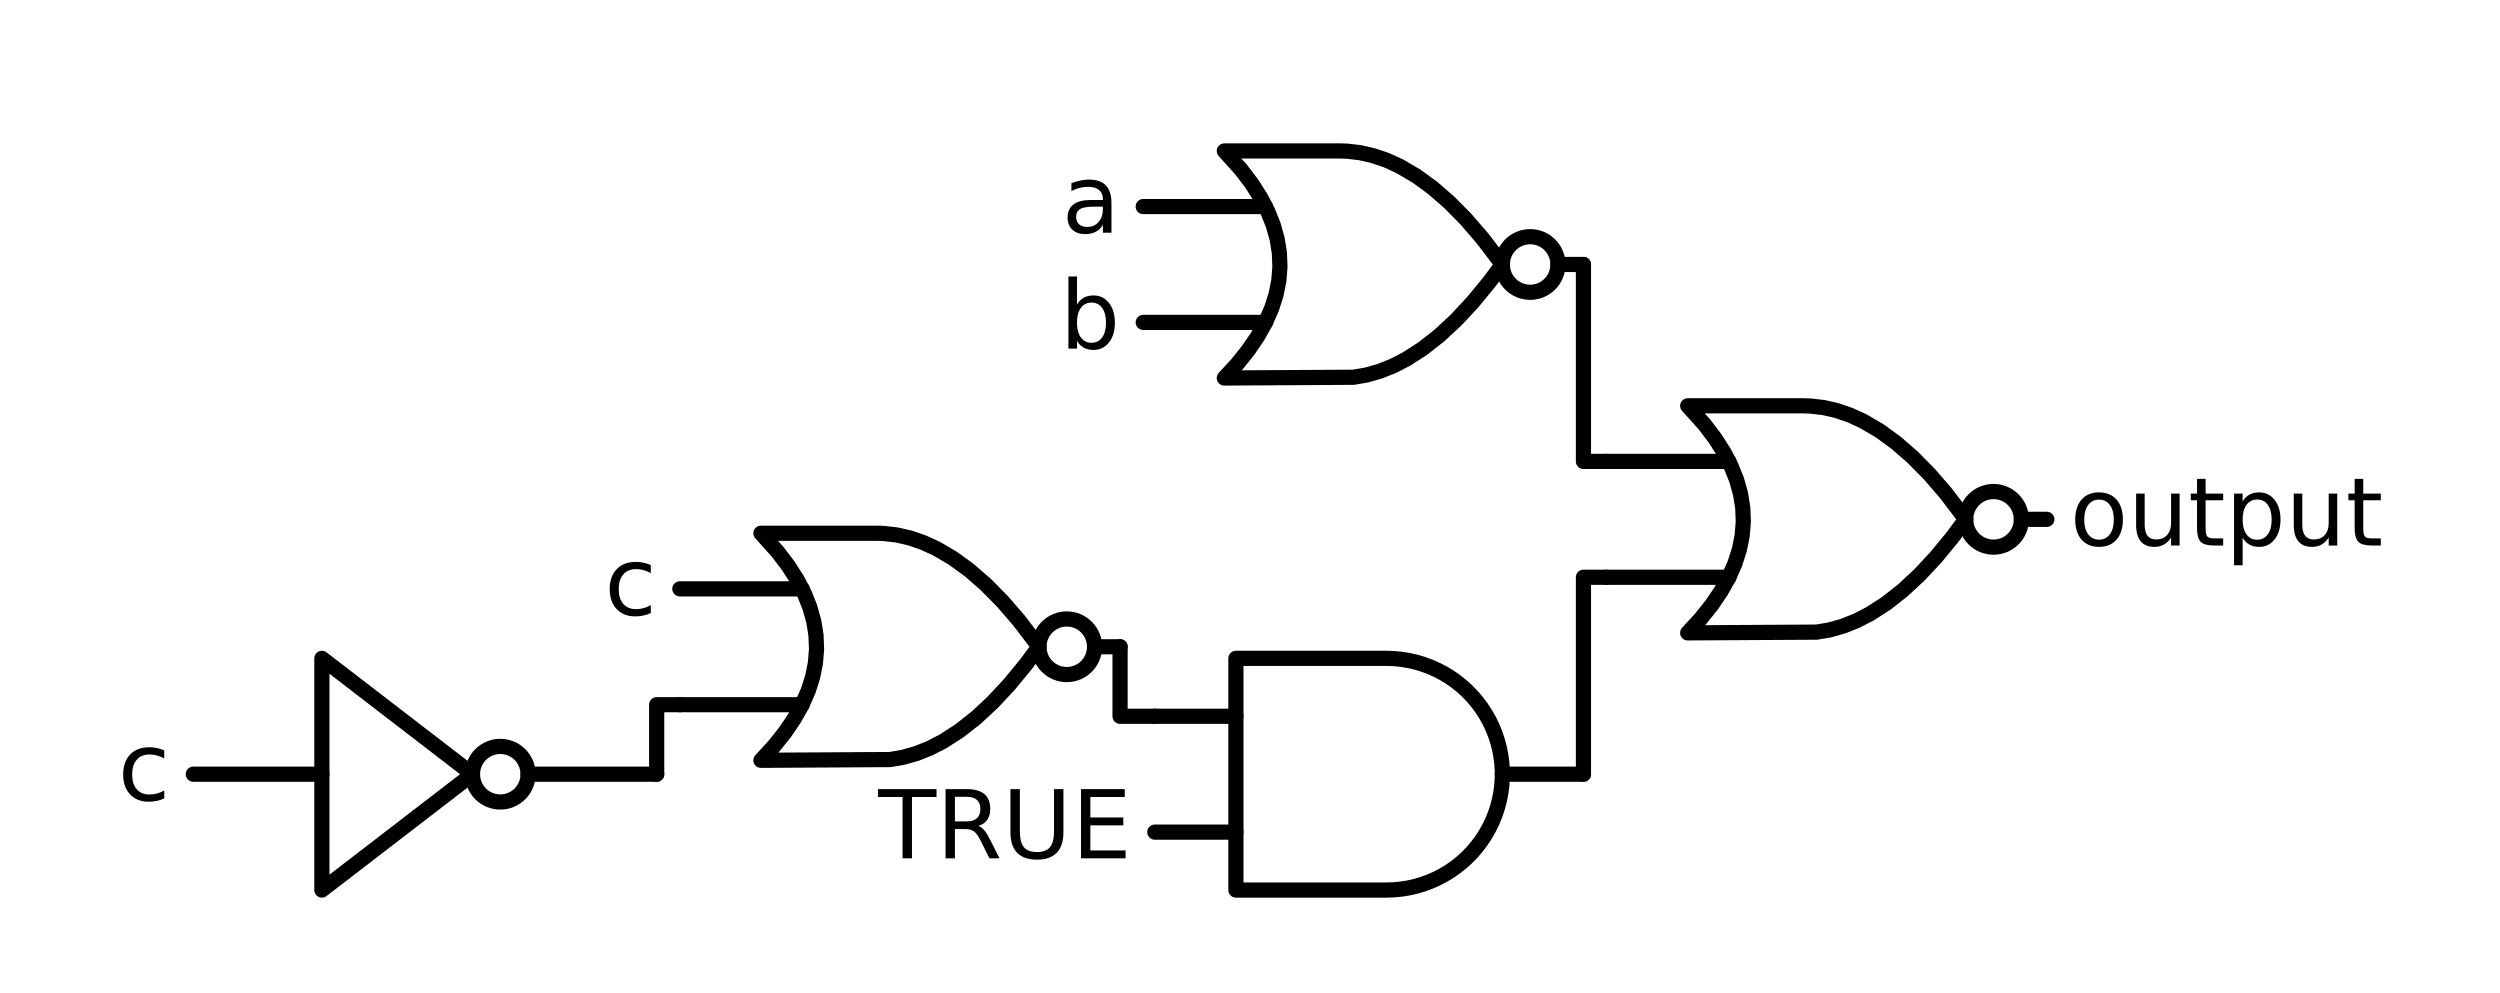
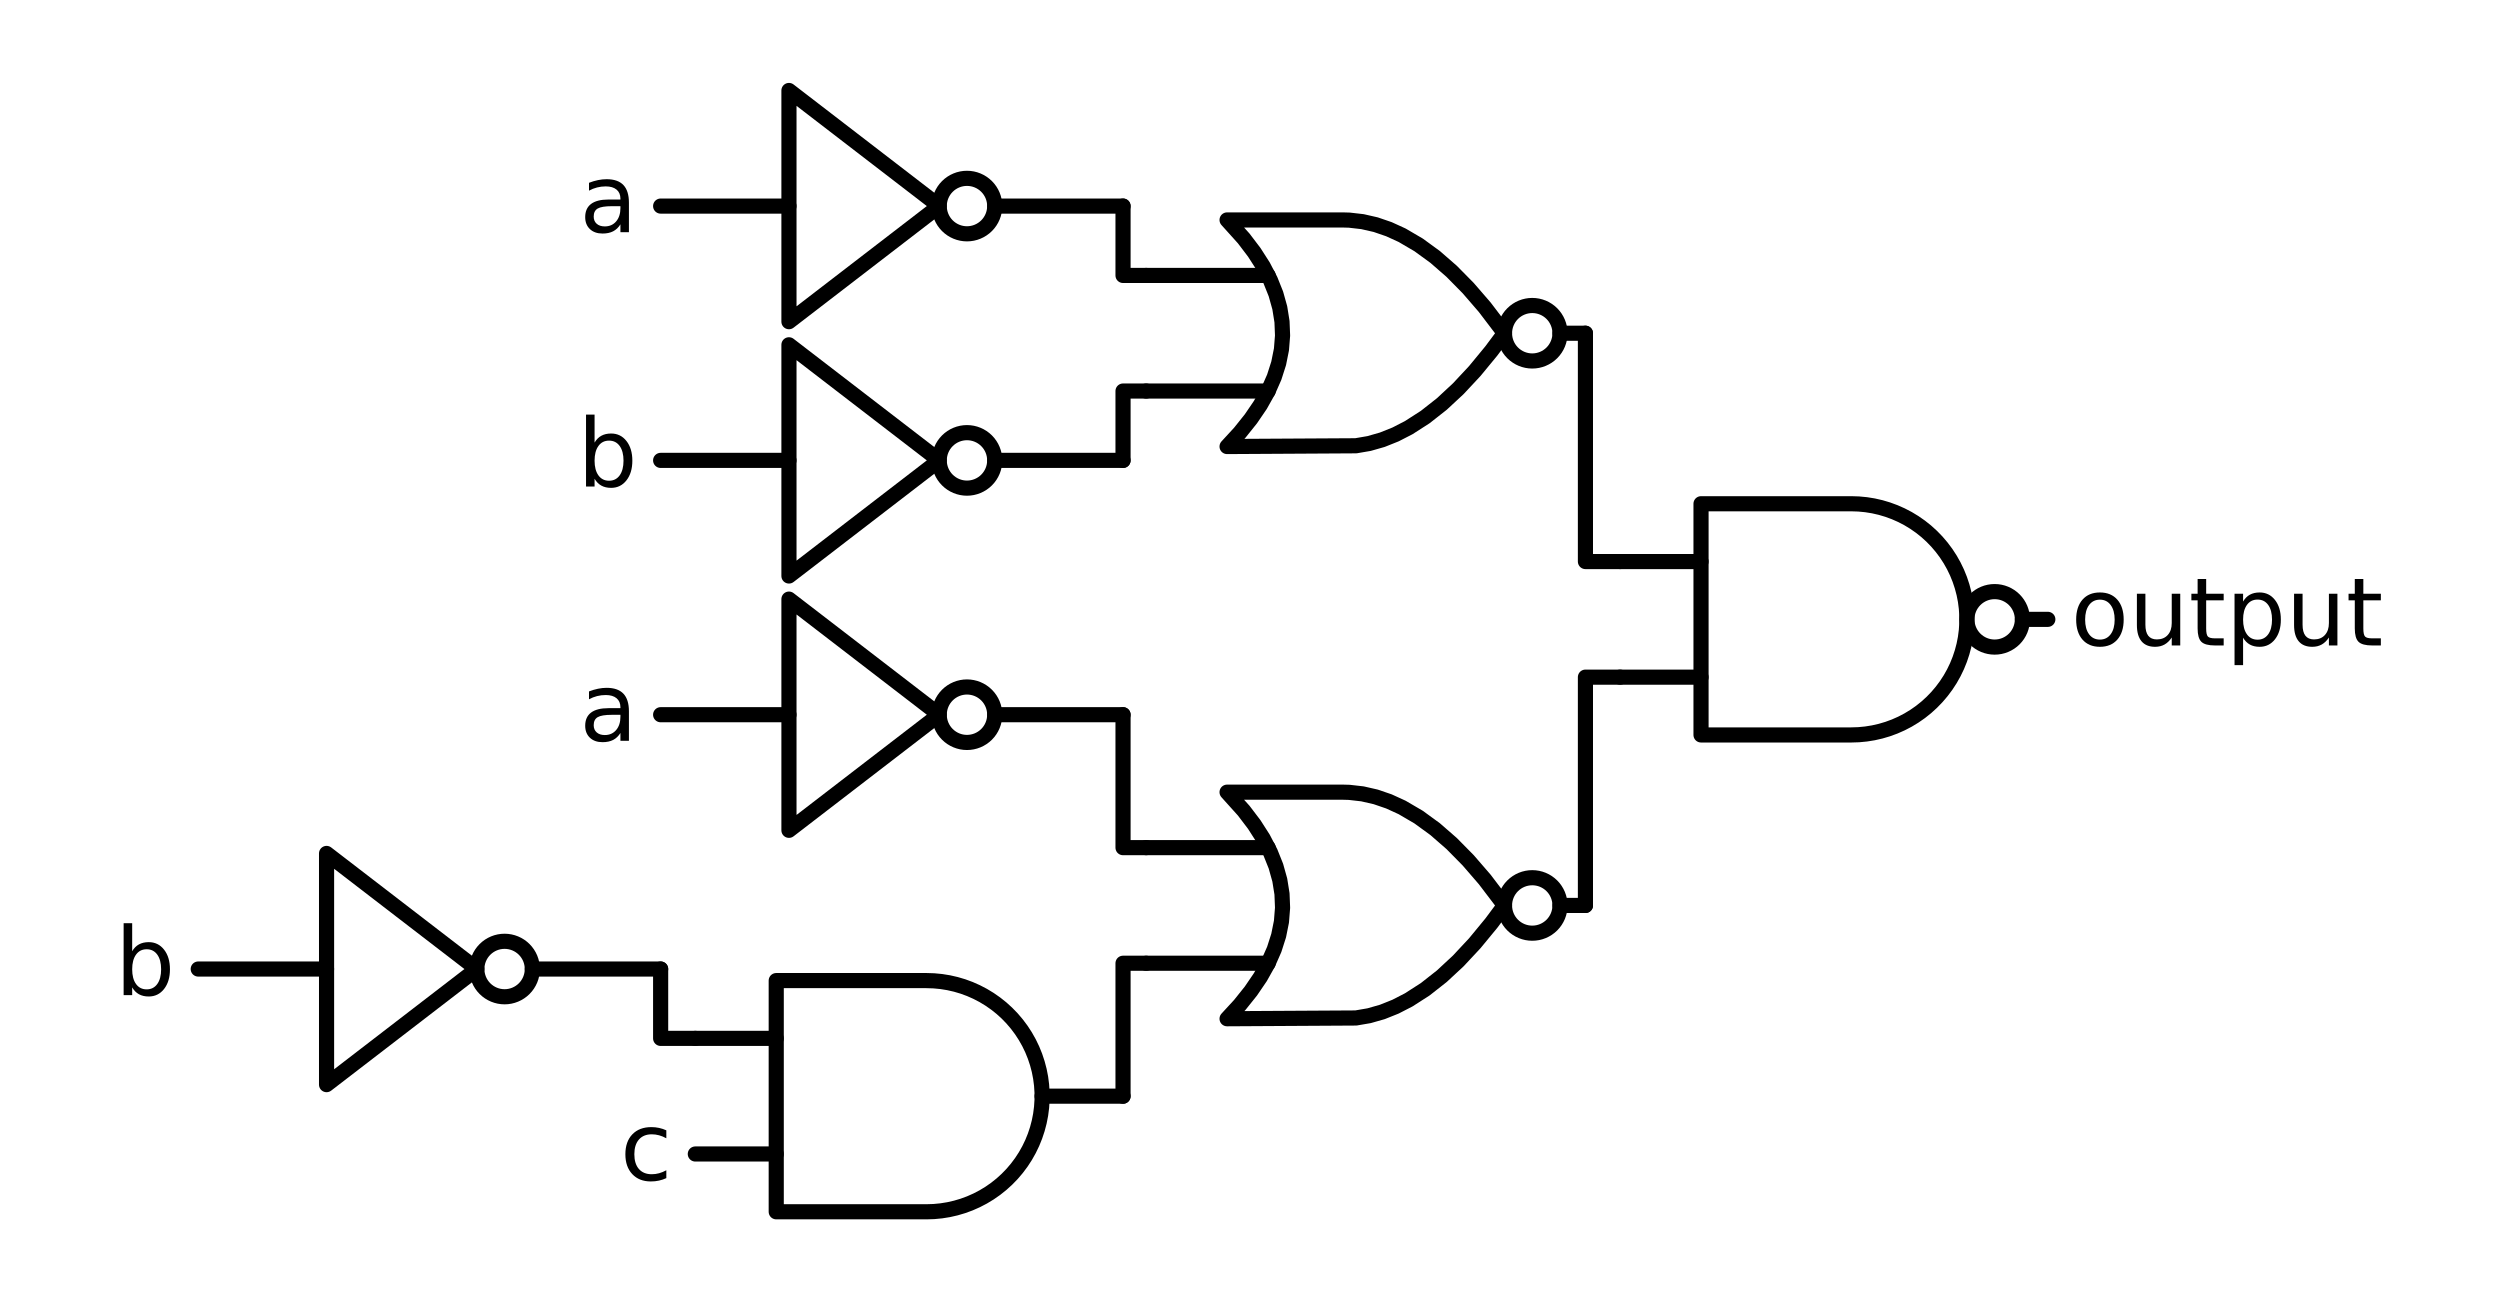
- <svg xmlns="http://www.w3.org/2000/svg" xmlns:xlink="http://www.w3.org/1999/xlink" width="329.22pt" height="130.68pt" viewBox="0 0 329.22 130.68" version="1.1">
+ <svg xmlns="http://www.w3.org/2000/svg" xmlns:xlink="http://www.w3.org/1999/xlink" width="330.18pt" height="173.52pt" viewBox="0 0 330.18 173.52" version="1.1">
  <defs>
    <style type="text/css">*{stroke-linejoin: round; stroke-linecap: butt}</style>
  </defs>
  <g id="figure_1">
    <g id="patch_1">
-       <path d="M 0 130.68  L 329.22 130.68  L 329.22 0  L 0 0  L 0 130.68  z " style="fill: none" />
+       <path d="M 0 173.52  L 330.18 173.52  L 330.18 0  L 0 0  L 0 173.52  z " style="fill: none" />
    </g>
    <g id="axes_1">
      <g id="patch_2">
-         <path d="M 262.524 72.052  C 263.495 72.052 264.427 71.667 265.113 70.98  C 265.8 70.293 266.186 69.362 266.186 68.391  C 266.186 67.42 265.8 66.489 265.113 65.802  C 264.427 65.116 263.495 64.73 262.524 64.73  C 261.553 64.73 260.622 65.116 259.936 65.802  C 259.249 66.489 258.863 67.42 258.863 68.391  C 258.863 69.362 259.249 70.293 259.936 70.98  C 260.622 71.667 261.553 72.052 262.524 72.052  L 262.524 72.052  z " clip-path="url(#pff42056683)" style="fill: none; stroke: #000000; stroke-width: 2; stroke-linejoin: miter" />
+         <path d="M 263.437 85.462  C 264.409 85.462 265.341 85.076 266.028 84.389  C 266.716 83.702 267.102 82.77 267.102 81.798  C 267.102 80.826 266.716 79.894 266.028 79.207  C 265.341 78.52 264.409 78.134 263.437 78.134  C 262.466 78.134 261.534 78.52 260.847 79.207  C 260.159 79.894 259.773 80.826 259.773 81.798  C 259.773 82.77 260.159 83.702 260.847 84.389  C 261.534 85.076 262.466 85.462 263.437 85.462  L 263.437 85.462  z " clip-path="url(#p994223d6e1)" style="fill: none; stroke: #000000; stroke-width: 2; stroke-linejoin: miter" />
      </g>
      <g id="patch_3">
-         <path d="M 201.503 38.491  C 202.474 38.491 203.405 38.105 204.092 37.418  C 204.778 36.732 205.164 35.8 205.164 34.829  C 205.164 33.858 204.778 32.927 204.092 32.24  C 203.405 31.554 202.474 31.168 201.503 31.168  C 200.532 31.168 199.601 31.554 198.914 32.24  C 198.227 32.927 197.842 33.858 197.842 34.829  C 197.842 35.8 198.227 36.732 198.914 37.418  C 199.601 38.105 200.532 38.491 201.503 38.491  L 201.503 38.491  z " clip-path="url(#pff42056683)" style="fill: none; stroke: #000000; stroke-width: 2; stroke-linejoin: miter" />
+         <path d="M 202.368 47.676  C 203.34 47.676 204.272 47.289 204.959 46.602  C 205.646 45.915 206.032 44.983 206.032 44.011  C 206.032 43.04 205.646 42.108 204.959 41.42  C 204.272 40.733 203.34 40.347 202.368 40.347  C 201.396 40.347 200.464 40.733 199.777 41.42  C 199.09 42.108 198.704 43.04 198.704 44.011  C 198.704 44.983 199.09 45.915 199.777 46.602  C 200.464 47.289 201.396 47.676 202.368 47.676  L 202.368 47.676  z " clip-path="url(#p994223d6e1)" style="fill: none; stroke: #000000; stroke-width: 2; stroke-linejoin: miter" />
      </g>
      <g id="patch_4">
-         <path d="M 140.481 88.833  C 141.452 88.833 142.384 88.448 143.07 87.761  C 143.757 87.074 144.143 86.143 144.143 85.172  C 144.143 84.201 143.757 83.27 143.07 82.583  C 142.384 81.896 141.452 81.511 140.481 81.511  C 139.51 81.511 138.579 81.896 137.892 82.583  C 137.206 83.27 136.82 84.201 136.82 85.172  C 136.82 86.143 137.206 87.074 137.892 87.761  C 138.579 88.448 139.51 88.833 140.481 88.833  L 140.481 88.833  z " clip-path="url(#pff42056683)" style="fill: none; stroke: #000000; stroke-width: 2; stroke-linejoin: miter" />
+         <path d="M 127.71 30.881  C 128.682 30.881 129.614 30.495 130.301 29.808  C 130.989 29.121 131.375 28.189 131.375 27.217  C 131.375 26.245 130.989 25.313 130.301 24.626  C 129.614 23.939 128.682 23.553 127.71 23.553  C 126.739 23.553 125.807 23.939 125.12 24.626  C 124.432 25.313 124.046 26.245 124.046 27.217  C 124.046 28.189 124.432 29.121 125.12 29.808  C 125.807 30.495 126.739 30.881 127.71 30.881  L 127.71 30.881  z " clip-path="url(#p994223d6e1)" style="fill: none; stroke: #000000; stroke-width: 2; stroke-linejoin: miter" />
      </g>
      <g id="patch_5">
-         <path d="M 65.882 105.614  C 66.853 105.614 67.785 105.228 68.471 104.542  C 69.158 103.855 69.544 102.924 69.544 101.953  C 69.544 100.982 69.158 100.051 68.471 99.364  C 67.785 98.677 66.853 98.292 65.882 98.292  C 64.911 98.292 63.98 98.677 63.293 99.364  C 62.607 100.051 62.221 100.982 62.221 101.953  C 62.221 102.924 62.607 103.855 63.293 104.542  C 63.98 105.228 64.911 105.614 65.882 105.614  L 65.882 105.614  z " clip-path="url(#pff42056683)" style="fill: none; stroke: #000000; stroke-width: 2; stroke-linejoin: miter" />
+         <path d="M 127.71 64.47  C 128.682 64.47 129.614 64.084 130.301 63.396  C 130.989 62.709 131.375 61.777 131.375 60.805  C 131.375 59.834 130.989 58.902 130.301 58.214  C 129.614 57.527 128.682 57.141 127.71 57.141  C 126.739 57.141 125.807 57.527 125.12 58.214  C 124.432 58.902 124.046 59.834 124.046 60.805  C 124.046 61.777 124.432 62.709 125.12 63.396  C 125.807 64.084 126.739 64.47 127.71 64.47  L 127.71 64.47  z " clip-path="url(#p994223d6e1)" style="fill: none; stroke: #000000; stroke-width: 2; stroke-linejoin: miter" />
+       </g>
+       <g id="patch_6">
+         <path d="M 202.368 123.249  C 203.34 123.249 204.272 122.863 204.959 122.176  C 205.646 121.489 206.032 120.557 206.032 119.585  C 206.032 118.613 205.646 117.681 204.959 116.994  C 204.272 116.307 203.34 115.921 202.368 115.921  C 201.396 115.921 200.464 116.307 199.777 116.994  C 199.09 117.681 198.704 118.613 198.704 119.585  C 198.704 120.557 199.09 121.489 199.777 122.176  C 200.464 122.863 201.396 123.249 202.368 123.249  L 202.368 123.249  z " clip-path="url(#p994223d6e1)" style="fill: none; stroke: #000000; stroke-width: 2; stroke-linejoin: miter" />
+       </g>
+       <g id="patch_7">
+         <path d="M 127.71 98.058  C 128.682 98.058 129.614 97.672 130.301 96.985  C 130.989 96.298 131.375 95.365 131.375 94.394  C 131.375 93.422 130.989 92.49 130.301 91.803  C 129.614 91.116 128.682 90.73 127.71 90.73  C 126.739 90.73 125.807 91.116 125.12 91.803  C 124.432 92.49 124.046 93.422 124.046 94.394  C 124.046 95.365 124.432 96.298 125.12 96.985  C 125.807 97.672 126.739 98.058 127.71 98.058  L 127.71 98.058  z " clip-path="url(#p994223d6e1)" style="fill: none; stroke: #000000; stroke-width: 2; stroke-linejoin: miter" />
+       </g>
+       <g id="patch_8">
+         <path d="M 66.641 131.646  C 67.613 131.646 68.545 131.26 69.232 130.573  C 69.919 129.886 70.305 128.954 70.305 127.982  C 70.305 127.01 69.919 126.078 69.232 125.391  C 68.545 124.704 67.613 124.318 66.641 124.318  C 65.669 124.318 64.737 124.704 64.05 125.391  C 63.363 126.078 62.977 127.01 62.977 127.982  C 62.977 128.954 63.363 129.886 64.05 130.573  C 64.737 131.26 65.669 131.646 66.641 131.646  L 66.641 131.646  z " clip-path="url(#p994223d6e1)" style="fill: none; stroke: #000000; stroke-width: 2; stroke-linejoin: miter" />
      </g>
      <g id="line2d_1">
-         <path d="M 222.25 83.341  L 239.249 83.242  L 240.993 82.943  L 242.736 82.445  L 244.479 81.747  L 246.223 80.851  L 248.402 79.45  L 250.582 77.737  L 252.761 75.714  L 254.94 73.379  L 257.12 70.732  L 258.863 68.391  L 258.863 68.391  L 256.248 64.954  L 254.069 62.432  L 251.889 60.222  L 249.71 58.323  L 247.531 56.735  L 245.351 55.458  L 243.608 54.661  L 241.864 54.063  L 240.121 53.665  L 238.377 53.466  L 237.506 53.441  L 222.25 53.441  L 222.25 53.441  L 224.447 55.882  L 225.838 57.712  L 227.01 59.543  L 227.962 61.374  L 228.694 63.204  L 229.207 65.035  L 229.5 66.866  L 229.573 68.696  L 229.426 70.527  L 229.06 72.357  L 228.474 74.188  L 227.669 76.019  L 226.644 77.849  L 225.399 79.68  L 223.934 81.511  L 222.25 83.341  L 222.25 83.341  " clip-path="url(#pff42056683)" style="fill: none; stroke: #000000; stroke-width: 2; stroke-linecap: round" />
+         <path d="M 244.506 97.065  L 245.484 97.034  L 246.458 96.94  L 247.424 96.784  L 248.379 96.566  L 249.317 96.288  L 250.235 95.95  L 251.13 95.554  L 251.998 95.101  L 252.835 94.594  L 253.638 94.034  L 254.403 93.423  L 255.127 92.765  L 255.808 92.062  L 256.442 91.317  L 257.028 90.533  L 257.562 89.713  L 258.042 88.86  L 258.467 87.978  L 258.834 87.071  L 259.142 86.142  L 259.391 85.195  L 259.578 84.235  L 259.703 83.264  L 259.765 82.287  L 259.765 81.309  L 259.703 80.332  L 259.578 79.361  L 259.391 78.401  L 259.142 77.454  L 258.834 76.525  L 258.467 75.618  L 258.042 74.736  L 257.562 73.884  L 257.028 73.063  L 256.442 72.279  L 255.808 71.534  L 255.127 70.831  L 254.403 70.173  L 253.638 69.563  L 252.835 69.003  L 251.998 68.495  L 251.13 68.043  L 250.235 67.647  L 249.317 67.309  L 248.379 67.03  L 247.424 66.812  L 246.458 66.656  L 245.484 66.562  L 244.506 66.531  L 244.506 66.531  L 224.658 66.531  L 224.658 81.798  L 224.658 97.065  L 244.506 97.065  " clip-path="url(#p994223d6e1)" style="fill: none; stroke: #000000; stroke-width: 2; stroke-linecap: round" />
      </g>
      <g id="line2d_2">
-         <path d="M 211.571 76.019  L 227.669 76.019  " clip-path="url(#pff42056683)" style="fill: none; stroke: #000000; stroke-width: 2; stroke-linecap: round" />
+         <path d="M 213.971 89.432  L 224.658 89.432  " clip-path="url(#p994223d6e1)" style="fill: none; stroke: #000000; stroke-width: 2; stroke-linecap: round" />
      </g>
      <g id="line2d_3">
-         <path d="M 211.571 60.763  L 227.669 60.763  " clip-path="url(#pff42056683)" style="fill: none; stroke: #000000; stroke-width: 2; stroke-linecap: round" />
+         <path d="M 213.971 74.164  L 224.658 74.164  " clip-path="url(#p994223d6e1)" style="fill: none; stroke: #000000; stroke-width: 2; stroke-linecap: round" />
      </g>
      <g id="line2d_4">
-         <path d="M 266.186 68.391  L 269.542 68.391  " clip-path="url(#pff42056683)" style="fill: none; stroke: #000000; stroke-width: 2; stroke-linecap: round" />
+         <path d="M 267.102 81.798  L 270.46 81.798  " clip-path="url(#p994223d6e1)" style="fill: none; stroke: #000000; stroke-width: 2; stroke-linecap: round" />
      </g>
      <g id="line2d_5">
-         <path d="M 161.229 49.779  L 178.227 49.68  L 179.971 49.381  L 181.714 48.883  L 183.458 48.185  L 185.201 47.289  L 187.381 45.888  L 189.56 44.175  L 191.739 42.152  L 193.919 39.817  L 196.098 37.17  L 197.842 34.829  L 197.842 34.829  L 195.226 31.392  L 193.047 28.87  L 190.868 26.66  L 188.688 24.761  L 186.509 23.173  L 184.33 21.896  L 182.586 21.099  L 180.843 20.502  L 179.099 20.103  L 177.356 19.904  L 176.484 19.879  L 161.229 19.879  L 161.229 19.879  L 163.425 22.32  L 164.817 24.15  L 165.988 25.981  L 166.94 27.812  L 167.673 29.642  L 168.185 31.473  L 168.478 33.304  L 168.551 35.134  L 168.405 36.965  L 168.039 38.796  L 167.453 40.626  L 166.647 42.457  L 165.622 44.288  L 164.377 46.118  L 162.913 47.949  L 161.229 49.779  L 161.229 49.779  " clip-path="url(#pff42056683)" style="fill: none; stroke: #000000; stroke-width: 2; stroke-linecap: round" />
+         <path d="M 162.062 58.973  L 179.074 58.874  L 180.819 58.575  L 182.564 58.076  L 184.309 57.378  L 186.054 56.481  L 188.235 55.079  L 190.416 53.365  L 192.597 51.34  L 194.778 49.003  L 196.959 46.354  L 198.704 44.011  L 198.704 44.011  L 196.087 40.572  L 193.905 38.048  L 191.724 35.836  L 189.543 33.935  L 187.362 32.346  L 185.181 31.068  L 183.436 30.271  L 181.692 29.672  L 179.947 29.274  L 178.202 29.074  L 177.329 29.049  L 162.062 29.049  L 162.062 29.049  L 164.261 31.492  L 165.653 33.324  L 166.826 35.156  L 167.778 36.988  L 168.511 38.82  L 169.024 40.653  L 169.317 42.485  L 169.39 44.317  L 169.244 46.149  L 168.877 47.981  L 168.291 49.813  L 167.485 51.645  L 166.459 53.477  L 165.213 55.309  L 163.748 57.141  L 162.062 58.973  L 162.062 58.973  " clip-path="url(#p994223d6e1)" style="fill: none; stroke: #000000; stroke-width: 2; stroke-linecap: round" />
      </g>
      <g id="line2d_6">
-         <path d="M 150.55 42.457  L 166.647 42.457  " clip-path="url(#pff42056683)" style="fill: none; stroke: #000000; stroke-width: 2; stroke-linecap: round" />
+         <path d="M 151.375 51.645  L 167.485 51.645  " clip-path="url(#p994223d6e1)" style="fill: none; stroke: #000000; stroke-width: 2; stroke-linecap: round" />
      </g>
      <g id="line2d_7">
-         <path d="M 150.55 27.202  L 166.647 27.202  " clip-path="url(#pff42056683)" style="fill: none; stroke: #000000; stroke-width: 2; stroke-linecap: round" />
+         <path d="M 151.375 36.378  L 167.485 36.378  " clip-path="url(#p994223d6e1)" style="fill: none; stroke: #000000; stroke-width: 2; stroke-linecap: round" />
      </g>
      <g id="line2d_8">
-         <path d="M 205.164 34.829  L 208.52 34.829  " clip-path="url(#pff42056683)" style="fill: none; stroke: #000000; stroke-width: 2; stroke-linecap: round" />
+         <path d="M 206.032 44.011  L 209.391 44.011  " clip-path="url(#p994223d6e1)" style="fill: none; stroke: #000000; stroke-width: 2; stroke-linecap: round" />
      </g>
      <g id="line2d_9">
-         <path d="M 211.571 60.763  L 208.52 60.763  L 208.52 34.829  " clip-path="url(#pff42056683)" style="fill: none; stroke: #000000; stroke-width: 2; stroke-linecap: round" />
+         <path d="M 87.252 27.217  L 104.199 27.217  M 131.375 27.217  L 148.321 27.217  " clip-path="url(#p994223d6e1)" style="fill: none; stroke: #000000; stroke-width: 2; stroke-linecap: round" />
      </g>
      <g id="line2d_10">
-         <path d="M 182.586 117.208  L 183.564 117.177  L 184.537 117.083  L 185.502 116.927  L 186.456 116.709  L 187.393 116.431  L 188.311 116.093  L 189.205 115.698  L 190.072 115.245  L 190.909 114.738  L 191.711 114.179  L 192.475 113.569  L 193.199 112.912  L 193.879 112.209  L 194.513 111.465  L 195.098 110.681  L 195.632 109.861  L 196.112 109.009  L 196.536 108.128  L 196.903 107.222  L 197.211 106.294  L 197.459 105.348  L 197.646 104.388  L 197.771 103.418  L 197.834 102.442  L 197.834 101.464  L 197.771 100.488  L 197.646 99.518  L 197.459 98.558  L 197.211 97.612  L 196.903 96.684  L 196.536 95.778  L 196.112 94.897  L 195.632 94.045  L 195.098 93.225  L 194.513 92.441  L 193.879 91.697  L 193.199 90.994  L 192.475 90.337  L 191.711 89.727  L 190.909 89.168  L 190.072 88.661  L 189.205 88.208  L 188.311 87.812  L 187.393 87.475  L 186.456 87.196  L 185.502 86.979  L 184.537 86.823  L 183.564 86.729  L 182.586 86.698  L 182.586 86.698  L 162.754 86.698  L 162.754 101.953  L 162.754 117.208  L 182.586 117.208  " clip-path="url(#pff42056683)" style="fill: none; stroke: #000000; stroke-width: 2; stroke-linecap: round" />
+         <path d="M 104.199 11.95  L 124.046 27.217  L 104.199 42.485  L 104.199 11.95  " clip-path="url(#p994223d6e1)" style="fill: none; stroke: #000000; stroke-width: 2; stroke-linecap: round" />
      </g>
      <g id="line2d_11">
-         <path d="M 152.075 109.581  L 162.754 109.581  " clip-path="url(#pff42056683)" style="fill: none; stroke: #000000; stroke-width: 2; stroke-linecap: round" />
+         <path d="M 151.375 36.378  L 148.321 36.378  L 148.321 27.217  " clip-path="url(#p994223d6e1)" style="fill: none; stroke: #000000; stroke-width: 2; stroke-linecap: round" />
      </g>
      <g id="line2d_12">
-         <path d="M 152.075 94.325  L 162.754 94.325  " clip-path="url(#pff42056683)" style="fill: none; stroke: #000000; stroke-width: 2; stroke-linecap: round" />
+         <path d="M 87.252 60.805  L 104.199 60.805  M 131.375 60.805  L 148.321 60.805  " clip-path="url(#p994223d6e1)" style="fill: none; stroke: #000000; stroke-width: 2; stroke-linecap: round" />
      </g>
      <g id="line2d_13">
-         <path d="M 197.842 101.953  L 208.52 101.953  " clip-path="url(#pff42056683)" style="fill: none; stroke: #000000; stroke-width: 2; stroke-linecap: round" />
+         <path d="M 104.199 45.538  L 124.046 60.805  L 104.199 76.073  L 104.199 45.538  " clip-path="url(#p994223d6e1)" style="fill: none; stroke: #000000; stroke-width: 2; stroke-linecap: round" />
      </g>
      <g id="line2d_14">
-         <path d="M 100.207 100.122  L 117.206 100.023  L 118.949 99.724  L 120.693 99.226  L 122.436 98.528  L 124.18 97.632  L 126.359 96.231  L 128.538 94.518  L 130.718 92.495  L 132.897 90.16  L 135.077 87.513  L 136.82 85.172  L 136.82 85.172  L 134.205 81.735  L 132.025 79.213  L 129.846 77.003  L 127.667 75.103  L 125.487 73.516  L 123.308 72.239  L 121.565 71.442  L 119.821 70.844  L 118.078 70.446  L 116.334 70.247  L 115.462 70.222  L 100.207 70.222  L 100.207 70.222  L 102.404 72.663  L 103.795 74.493  L 104.967 76.324  L 105.919 78.155  L 106.651 79.985  L 107.164 81.816  L 107.456 83.646  L 107.53 85.477  L 107.383 87.308  L 107.017 89.138  L 106.431 90.969  L 105.626 92.8  L 104.601 94.63  L 103.356 96.461  L 101.891 98.292  L 100.207 100.122  L 100.207 100.122  " clip-path="url(#pff42056683)" style="fill: none; stroke: #000000; stroke-width: 2; stroke-linecap: round" />
+         <path d="M 151.375 51.645  L 148.321 51.645  L 148.321 60.805  " clip-path="url(#p994223d6e1)" style="fill: none; stroke: #000000; stroke-width: 2; stroke-linecap: round" />
      </g>
      <g id="line2d_15">
-         <path d="M 89.528 92.8  L 105.626 92.8  " clip-path="url(#pff42056683)" style="fill: none; stroke: #000000; stroke-width: 2; stroke-linecap: round" />
+         <path d="M 213.971 74.164  L 209.391 74.164  L 209.391 44.011  " clip-path="url(#p994223d6e1)" style="fill: none; stroke: #000000; stroke-width: 2; stroke-linecap: round" />
      </g>
      <g id="line2d_16">
-         <path d="M 89.528 77.544  L 105.626 77.544  " clip-path="url(#pff42056683)" style="fill: none; stroke: #000000; stroke-width: 2; stroke-linecap: round" />
+         <path d="M 162.062 134.547  L 179.074 134.447  L 180.819 134.148  L 182.564 133.65  L 184.309 132.952  L 186.054 132.054  L 188.235 130.652  L 190.416 128.938  L 192.597 126.913  L 194.778 124.576  L 196.959 121.928  L 198.704 119.585  L 198.704 119.585  L 196.087 116.145  L 193.905 113.621  L 191.724 111.409  L 189.543 109.508  L 187.362 107.919  L 185.181 106.642  L 183.436 105.844  L 181.692 105.246  L 179.947 104.847  L 178.202 104.648  L 177.329 104.623  L 162.062 104.623  L 162.062 104.623  L 164.261 107.066  L 165.653 108.898  L 166.826 110.73  L 167.778 112.562  L 168.511 114.394  L 169.024 116.226  L 169.317 118.058  L 169.39 119.89  L 169.244 121.722  L 168.877 123.554  L 168.291 125.386  L 167.485 127.219  L 166.459 129.051  L 165.213 130.883  L 163.748 132.715  L 162.062 134.547  L 162.062 134.547  " clip-path="url(#p994223d6e1)" style="fill: none; stroke: #000000; stroke-width: 2; stroke-linecap: round" />
      </g>
      <g id="line2d_17">
-         <path d="M 144.143 85.172  L 147.499 85.172  " clip-path="url(#pff42056683)" style="fill: none; stroke: #000000; stroke-width: 2; stroke-linecap: round" />
+         <path d="M 151.375 127.219  L 167.485 127.219  " clip-path="url(#p994223d6e1)" style="fill: none; stroke: #000000; stroke-width: 2; stroke-linecap: round" />
      </g>
      <g id="line2d_18">
-         <path d="M 25.456 101.953  L 42.389 101.953  M 69.544 101.953  L 86.477 101.953  " clip-path="url(#pff42056683)" style="fill: none; stroke: #000000; stroke-width: 2; stroke-linecap: round" />
+         <path d="M 151.375 111.951  L 167.485 111.951  " clip-path="url(#p994223d6e1)" style="fill: none; stroke: #000000; stroke-width: 2; stroke-linecap: round" />
      </g>
      <g id="line2d_19">
-         <path d="M 42.389 86.698  L 62.221 101.953  L 42.389 117.208  L 42.389 86.698  " clip-path="url(#pff42056683)" style="fill: none; stroke: #000000; stroke-width: 2; stroke-linecap: round" />
+         <path d="M 206.032 119.585  L 209.391 119.585  " clip-path="url(#p994223d6e1)" style="fill: none; stroke: #000000; stroke-width: 2; stroke-linecap: round" />
      </g>
      <g id="line2d_20">
-         <path d="M 89.528 92.8  L 86.477 92.8  L 86.477 101.953  " clip-path="url(#pff42056683)" style="fill: none; stroke: #000000; stroke-width: 2; stroke-linecap: round" />
+         <path d="M 87.252 94.394  L 104.199 94.394  M 131.375 94.394  L 148.321 94.394  " clip-path="url(#p994223d6e1)" style="fill: none; stroke: #000000; stroke-width: 2; stroke-linecap: round" />
      </g>
      <g id="line2d_21">
-         <path d="M 152.075 94.325  L 147.499 94.325  L 147.499 85.172  " clip-path="url(#pff42056683)" style="fill: none; stroke: #000000; stroke-width: 2; stroke-linecap: round" />
+         <path d="M 104.199 79.126  L 124.046 94.394  L 104.199 109.661  L 104.199 79.126  " clip-path="url(#p994223d6e1)" style="fill: none; stroke: #000000; stroke-width: 2; stroke-linecap: round" />
      </g>
      <g id="line2d_22">
-         <path d="M 211.571 76.019  L 208.52 76.019  L 208.52 101.953  " clip-path="url(#pff42056683)" style="fill: none; stroke: #000000; stroke-width: 2; stroke-linecap: round" />
+         <path d="M 151.375 111.951  L 148.321 111.951  L 148.321 94.394  " clip-path="url(#p994223d6e1)" style="fill: none; stroke: #000000; stroke-width: 2; stroke-linecap: round" />
+       </g>
+       <g id="line2d_23">
+         <path d="M 122.367 160.043  L 123.345 160.012  L 124.319 159.918  L 125.285 159.762  L 126.24 159.544  L 127.178 159.266  L 128.096 158.928  L 128.991 158.531  L 129.859 158.079  L 130.696 157.571  L 131.498 157.012  L 132.264 156.401  L 132.988 155.743  L 133.669 155.04  L 134.303 154.295  L 134.889 153.511  L 135.423 152.691  L 135.903 151.838  L 136.328 150.956  L 136.695 150.049  L 137.003 149.12  L 137.252 148.173  L 137.439 147.213  L 137.564 146.242  L 137.626 145.265  L 137.626 144.287  L 137.564 143.31  L 137.439 142.339  L 137.252 141.379  L 137.003 140.432  L 136.695 139.503  L 136.328 138.596  L 135.903 137.714  L 135.423 136.862  L 134.889 136.041  L 134.303 135.257  L 133.669 134.512  L 132.988 133.809  L 132.264 133.151  L 131.498 132.541  L 130.696 131.981  L 129.859 131.473  L 128.991 131.021  L 128.096 130.624  L 127.178 130.286  L 126.24 130.008  L 125.285 129.79  L 124.319 129.634  L 123.345 129.54  L 122.367 129.509  L 122.367 129.509  L 102.519 129.509  L 102.519 144.776  L 102.519 160.043  L 122.367 160.043  " clip-path="url(#p994223d6e1)" style="fill: none; stroke: #000000; stroke-width: 2; stroke-linecap: round" />
+       </g>
+       <g id="line2d_24">
+         <path d="M 91.832 152.41  L 102.519 152.41  " clip-path="url(#p994223d6e1)" style="fill: none; stroke: #000000; stroke-width: 2; stroke-linecap: round" />
+       </g>
+       <g id="line2d_25">
+         <path d="M 91.832 137.142  L 102.519 137.142  " clip-path="url(#p994223d6e1)" style="fill: none; stroke: #000000; stroke-width: 2; stroke-linecap: round" />
+       </g>
+       <g id="line2d_26">
+         <path d="M 137.634 144.776  L 148.321 144.776  " clip-path="url(#p994223d6e1)" style="fill: none; stroke: #000000; stroke-width: 2; stroke-linecap: round" />
+       </g>
+       <g id="line2d_27">
+         <path d="M 26.182 127.982  L 43.129 127.982  M 70.305 127.982  L 87.252 127.982  " clip-path="url(#p994223d6e1)" style="fill: none; stroke: #000000; stroke-width: 2; stroke-linecap: round" />
+       </g>
+       <g id="line2d_28">
+         <path d="M 43.129 112.715  L 62.977 127.982  L 43.129 143.249  L 43.129 112.715  " clip-path="url(#p994223d6e1)" style="fill: none; stroke: #000000; stroke-width: 2; stroke-linecap: round" />
+       </g>
+       <g id="line2d_29">
+         <path d="M 91.832 137.142  L 87.252 137.142  L 87.252 127.982  " clip-path="url(#p994223d6e1)" style="fill: none; stroke: #000000; stroke-width: 2; stroke-linecap: round" />
+       </g>
+       <g id="line2d_30">
+         <path d="M 151.375 127.219  L 148.321 127.219  L 148.321 144.776  " clip-path="url(#p994223d6e1)" style="fill: none; stroke: #000000; stroke-width: 2; stroke-linecap: round" />
+       </g>
+       <g id="line2d_31">
+         <path d="M 213.971 89.432  L 209.391 89.432  L 209.391 119.585  " clip-path="url(#p994223d6e1)" style="fill: none; stroke: #000000; stroke-width: 2; stroke-linecap: round" />
      </g>
      <g id="text_1">
-         <g clip-path="url(#pff42056683)">
-           <g transform="translate(272.593 71.8403) scale(0.125 -0.125)">
+         <g clip-path="url(#p994223d6e1)">
+           <g transform="translate(273.514 85.24732) scale(0.125 -0.125)">
            <defs>
              <path id="DejaVuSans-6f" d="M 1959 3097  Q 1497 3097 1228 2736  Q 959 2375 959 1747  Q 959 1119 1226 758  Q 1494 397 1959 397  Q 2419 397 2687 759  Q 2956 1122 2956 1747  Q 2956 2369 2687 2733  Q 2419 3097 1959 3097  z M 1959 3584  Q 2709 3584 3137 3096  Q 3566 2609 3566 1747  Q 3566 888 3137 398  Q 2709 -91 1959 -91  Q 1206 -91 779 398  Q 353 888 353 1747  Q 353 2609 779 3096  Q 1206 3584 1959 3584  z " transform="scale(0.015625)" />
              <path id="DejaVuSans-75" d="M 544 1381  L 544 3500  L 1119 3500  L 1119 1403  Q 1119 906 1312 657  Q 1506 409 1894 409  Q 2359 409 2629 706  Q 2900 1003 2900 1516  L 2900 3500  L 3475 3500  L 3475 0  L 2900 0  L 2900 538  Q 2691 219 2414 64  Q 2138 -91 1772 -91  Q 1169 -91 856 284  Q 544 659 544 1381  z M 1991 3584  L 1991 3584  z " transform="scale(0.015625)" />
              <path id="DejaVuSans-74" d="M 1172 4494  L 1172 3500  L 2356 3500  L 2356 3053  L 1172 3053  L 1172 1153  Q 1172 725 1289 603  Q 1406 481 1766 481  L 2356 481  L 2356 0  L 1766 0  Q 1100 0 847 248  Q 594 497 594 1153  L 594 3053  L 172 3053  L 172 3500  L 594 3500  L 594 4494  L 1172 4494  z " transform="scale(0.015625)" />
              <path id="DejaVuSans-70" d="M 1159 525  L 1159 -1331  L 581 -1331  L 581 3500  L 1159 3500  L 1159 2969  Q 1341 3281 1617 3432  Q 1894 3584 2278 3584  Q 2916 3584 3314 3078  Q 3713 2572 3713 1747  Q 3713 922 3314 415  Q 2916 -91 2278 -91  Q 1894 -91 1617 61  Q 1341 213 1159 525  z M 3116 1747  Q 3116 2381 2855 2742  Q 2594 3103 2138 3103  Q 1681 3103 1420 2742  Q 1159 2381 1159 1747  Q 1159 1113 1420 752  Q 1681 391 2138 391  Q 2594 391 2855 752  Q 3116 1113 3116 1747  z " transform="scale(0.015625)" />
            </defs>
            <use xlink:href="#DejaVuSans-6f" />
            <use xlink:href="#DejaVuSans-75" x="61.182" />
            <use xlink:href="#DejaVuSans-74" x="124.561" />
            <use xlink:href="#DejaVuSans-70" x="163.77" />
            <use xlink:href="#DejaVuSans-75" x="227.246" />
            <use xlink:href="#DejaVuSans-74" x="290.625" />
          </g>
        </g>
      </g>
      <g id="text_2">
-         <g clip-path="url(#pff42056683)">
-           <g transform="translate(139.8386 30.65074) scale(0.125 -0.125)">
+         <g clip-path="url(#p994223d6e1)">
+           <g transform="translate(76.53832 30.66645) scale(0.125 -0.125)">
            <defs>
              <path id="DejaVuSans-61" d="M 2194 1759  Q 1497 1759 1228 1600  Q 959 1441 959 1056  Q 959 750 1161 570  Q 1363 391 1709 391  Q 2188 391 2477 730  Q 2766 1069 2766 1631  L 2766 1759  L 2194 1759  z M 3341 1997  L 3341 0  L 2766 0  L 2766 531  Q 2569 213 2275 61  Q 1981 -91 1556 -91  Q 1019 -91 701 211  Q 384 513 384 1019  Q 384 1609 779 1909  Q 1175 2209 1959 2209  L 2766 2209  L 2766 2266  Q 2766 2663 2505 2880  Q 2244 3097 1772 3097  Q 1472 3097 1187 3025  Q 903 2953 641 2809  L 641 3341  Q 956 3463 1253 3523  Q 1550 3584 1831 3584  Q 2591 3584 2966 3190  Q 3341 2797 3341 1997  z " transform="scale(0.015625)" />
            </defs>
            <use xlink:href="#DejaVuSans-61" />
          </g>
        </g>
      </g>
      <g id="text_3">
-         <g clip-path="url(#pff42056683)">
-           <g transform="translate(139.5632 45.90613) scale(0.125 -0.125)">
+         <g clip-path="url(#p994223d6e1)">
+           <g transform="translate(76.26293 64.25468) scale(0.125 -0.125)">
            <defs>
              <path id="DejaVuSans-62" d="M 3116 1747  Q 3116 2381 2855 2742  Q 2594 3103 2138 3103  Q 1681 3103 1420 2742  Q 1159 2381 1159 1747  Q 1159 1113 1420 752  Q 1681 391 2138 391  Q 2594 391 2855 752  Q 3116 1113 3116 1747  z M 1159 2969  Q 1341 3281 1617 3432  Q 1894 3584 2278 3584  Q 2916 3584 3314 3078  Q 3713 2572 3713 1747  Q 3713 922 3314 415  Q 2916 -91 2278 -91  Q 1894 -91 1617 61  Q 1341 213 1159 525  L 1159 0  L 581 0  L 581 4863  L 1159 4863  L 1159 2969  z " transform="scale(0.015625)" />
            </defs>
            <use xlink:href="#DejaVuSans-62" />
          </g>
        </g>
      </g>
      <g id="text_4">
-         <g clip-path="url(#pff42056683)">
-           <g transform="translate(115.6571 113.0299) scale(0.125 -0.125)">
-             <defs>
-               <path id="DejaVuSans-54" d="M -19 4666  L 3928 4666  L 3928 4134  L 2272 4134  L 2272 0  L 1638 0  L 1638 4134  L -19 4134  L -19 4666  z " transform="scale(0.015625)" />
-               <path id="DejaVuSans-52" d="M 2841 2188  Q 3044 2119 3236 1894  Q 3428 1669 3622 1275  L 4263 0  L 3584 0  L 2988 1197  Q 2756 1666 2539 1819  Q 2322 1972 1947 1972  L 1259 1972  L 1259 0  L 628 0  L 628 4666  L 2053 4666  Q 2853 4666 3247 4331  Q 3641 3997 3641 3322  Q 3641 2881 3436 2590  Q 3231 2300 2841 2188  z M 1259 4147  L 1259 2491  L 2053 2491  Q 2509 2491 2742 2702  Q 2975 2913 2975 3322  Q 2975 3731 2742 3939  Q 2509 4147 2053 4147  L 1259 4147  z " transform="scale(0.015625)" />
-               <path id="DejaVuSans-55" d="M 556 4666  L 1191 4666  L 1191 1831  Q 1191 1081 1462 751  Q 1734 422 2344 422  Q 2950 422 3222 751  Q 3494 1081 3494 1831  L 3494 4666  L 4128 4666  L 4128 1753  Q 4128 841 3676 375  Q 3225 -91 2344 -91  Q 1459 -91 1007 375  Q 556 841 556 1753  L 556 4666  z " transform="scale(0.015625)" />
-               <path id="DejaVuSans-45" d="M 628 4666  L 3578 4666  L 3578 4134  L 1259 4134  L 1259 2753  L 3481 2753  L 3481 2222  L 1259 2222  L 1259 531  L 3634 531  L 3634 0  L 628 0  L 628 4666  z " transform="scale(0.015625)" />
-             </defs>
-             <use xlink:href="#DejaVuSans-54" />
-             <use xlink:href="#DejaVuSans-52" x="61.084" />
-             <use xlink:href="#DejaVuSans-55" x="130.566" />
-             <use xlink:href="#DejaVuSans-45" x="203.76" />
+         <g clip-path="url(#p994223d6e1)">
+           <g transform="translate(76.53832 97.84291) scale(0.125 -0.125)">
+             <use xlink:href="#DejaVuSans-61" />
          </g>
        </g>
      </g>
      <g id="text_5">
-         <g clip-path="url(#pff42056683)">
-           <g transform="translate(79.60415 80.99353) scale(0.125 -0.125)">
+         <g clip-path="url(#p994223d6e1)">
+           <g transform="translate(81.90564 155.8589) scale(0.125 -0.125)">
            <defs>
              <path id="DejaVuSans-63" d="M 3122 3366  L 3122 2828  Q 2878 2963 2633 3030  Q 2388 3097 2138 3097  Q 1578 3097 1268 2742  Q 959 2388 959 1747  Q 959 1106 1268 751  Q 1578 397 2138 397  Q 2388 397 2633 464  Q 2878 531 3122 666  L 3122 134  Q 2881 22 2623 -34  Q 2366 -91 2075 -91  Q 1284 -91 818 406  Q 353 903 353 1747  Q 353 2603 823 3093  Q 1294 3584 2113 3584  Q 2378 3584 2631 3529  Q 2884 3475 3122 3366  z " transform="scale(0.015625)" />
            </defs>
            <use xlink:href="#DejaVuSans-63" />
          </g>
        </g>
      </g>
      <g id="text_6">
-         <g clip-path="url(#pff42056683)">
-           <g transform="translate(15.53149 105.4022) scale(0.125 -0.125)">
-             <use xlink:href="#DejaVuSans-63" />
+         <g clip-path="url(#p994223d6e1)">
+           <g transform="translate(15.19342 131.4311) scale(0.125 -0.125)">
+             <use xlink:href="#DejaVuSans-62" />
          </g>
        </g>
      </g>
    </g>
  </g>
  <defs>
-     <clipPath id="pff42056683">
-       <rect x="7.2" y="7.2" width="314.82" height="116.28" />
+     <clipPath id="p994223d6e1">
+       <rect x="7.2" y="7.2" width="315.78" height="159.12" />
    </clipPath>
  </defs>
</svg>
